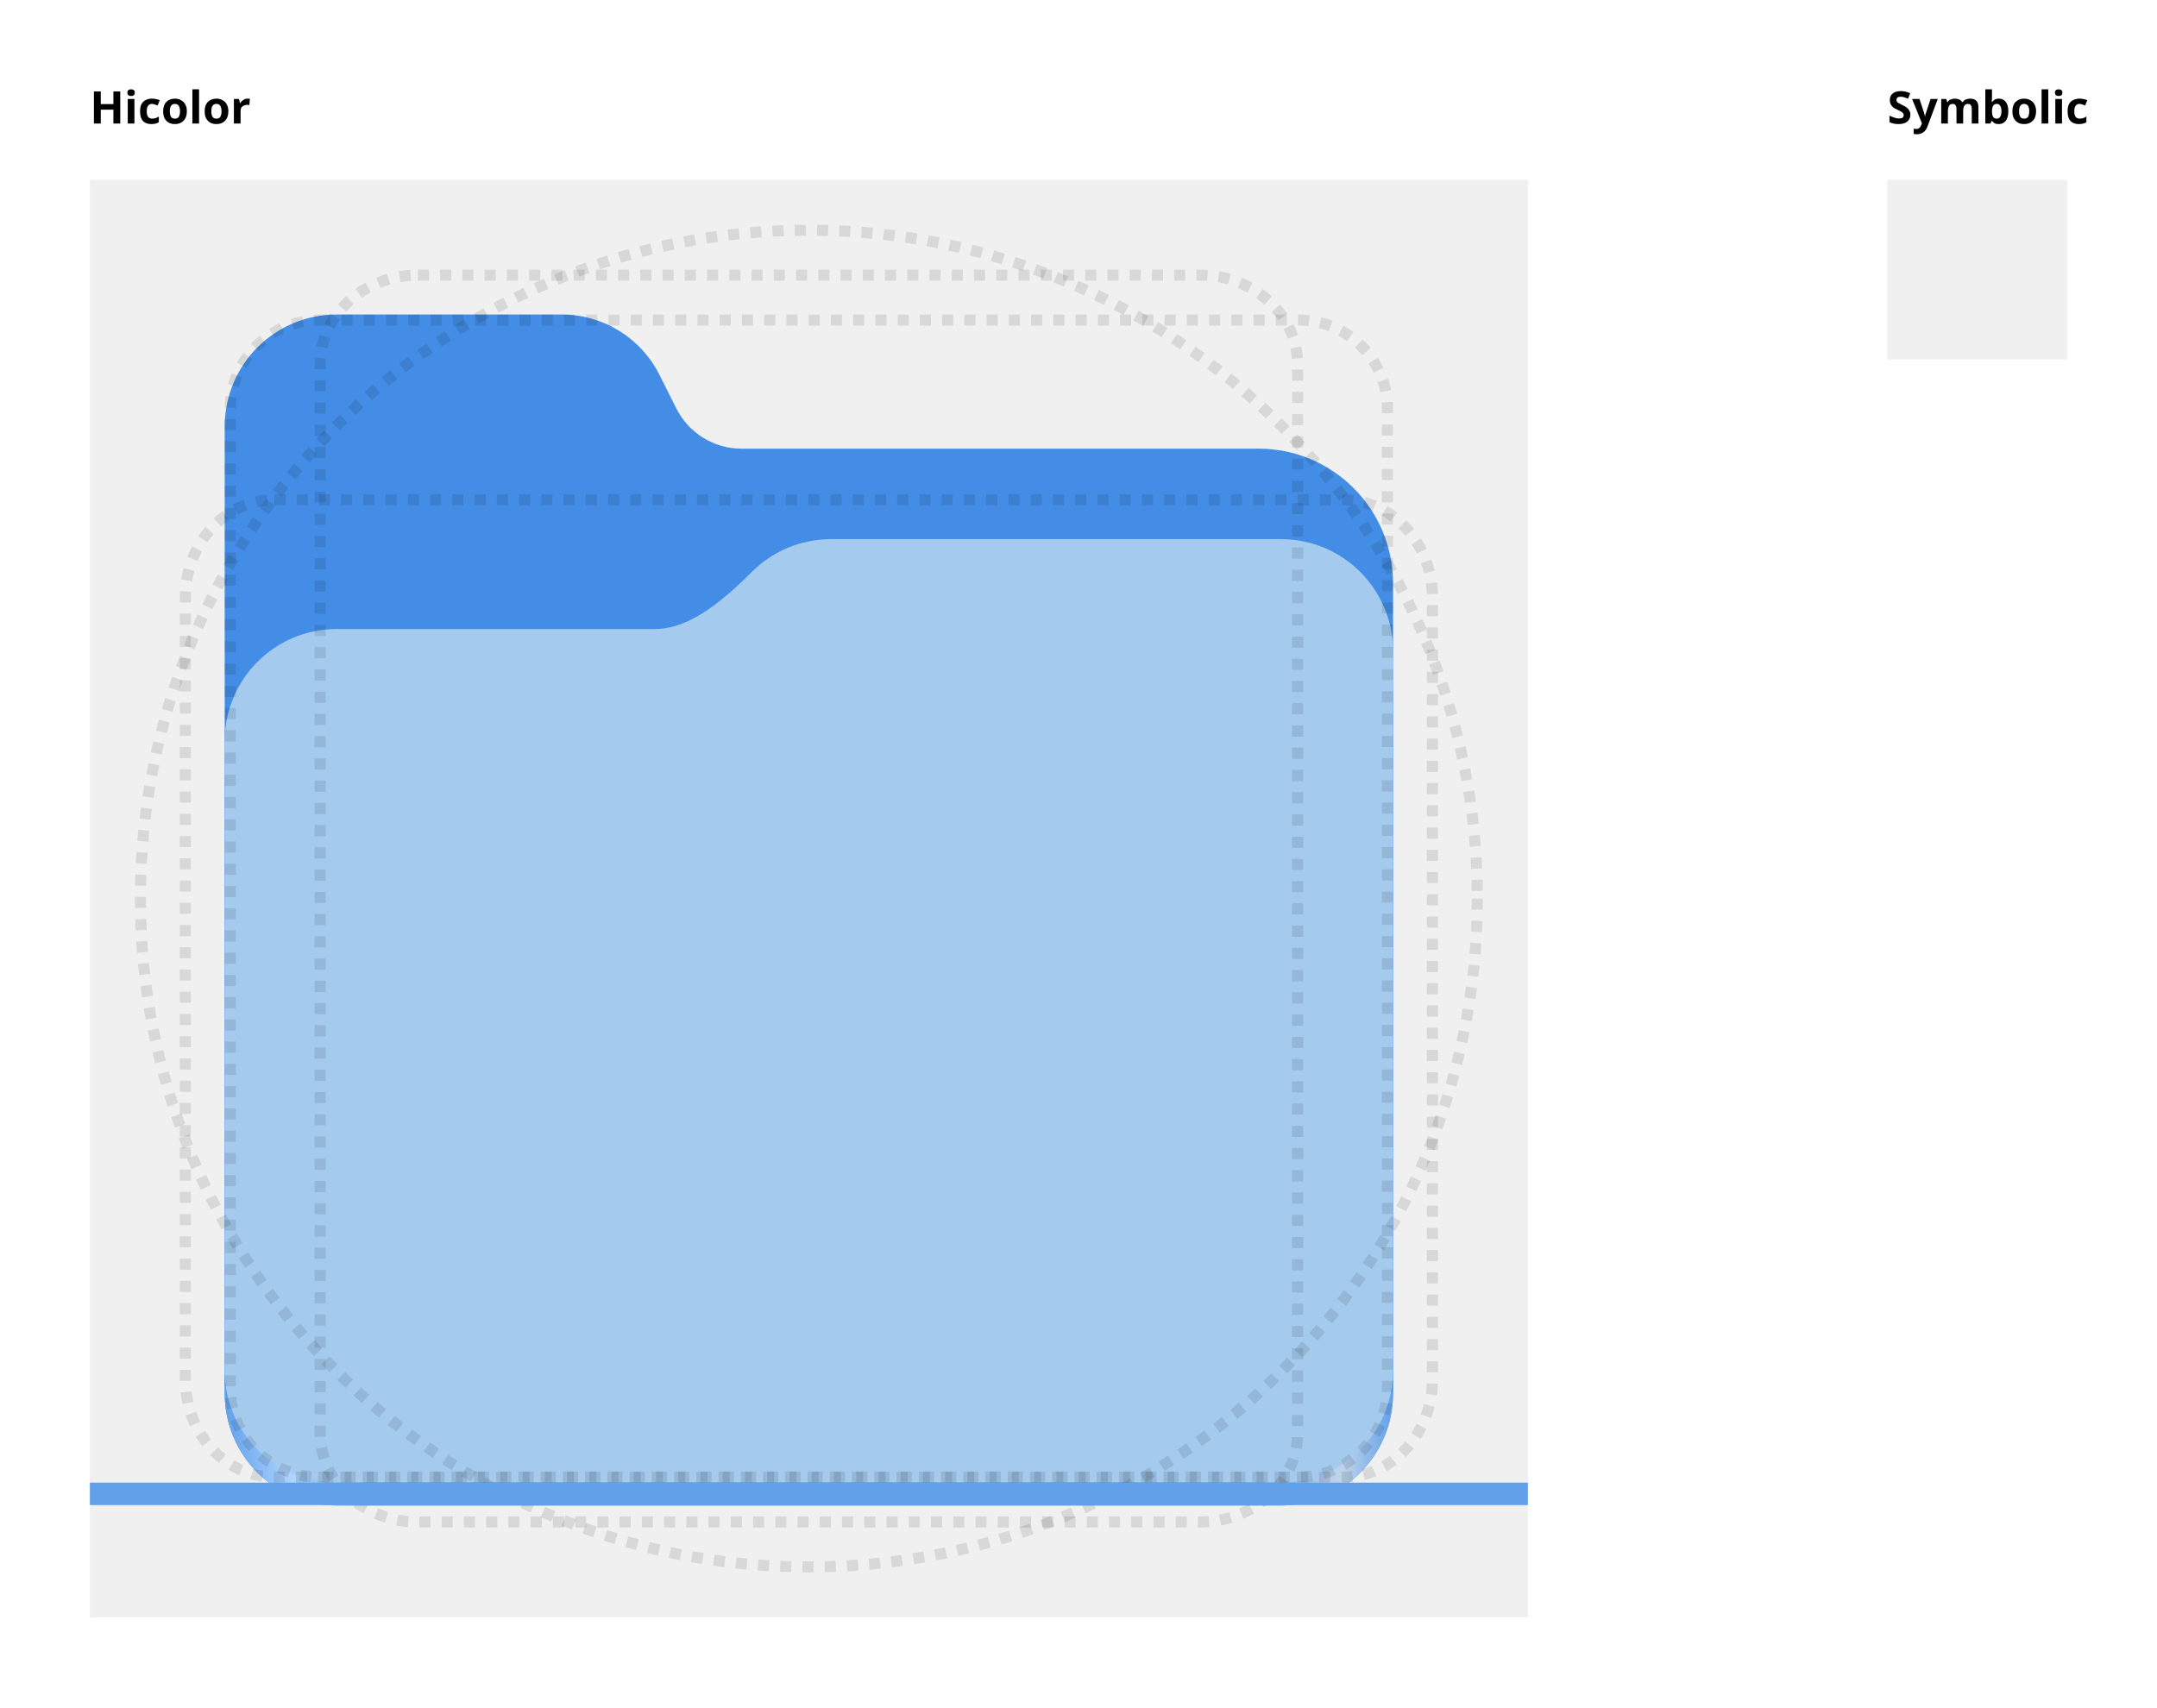
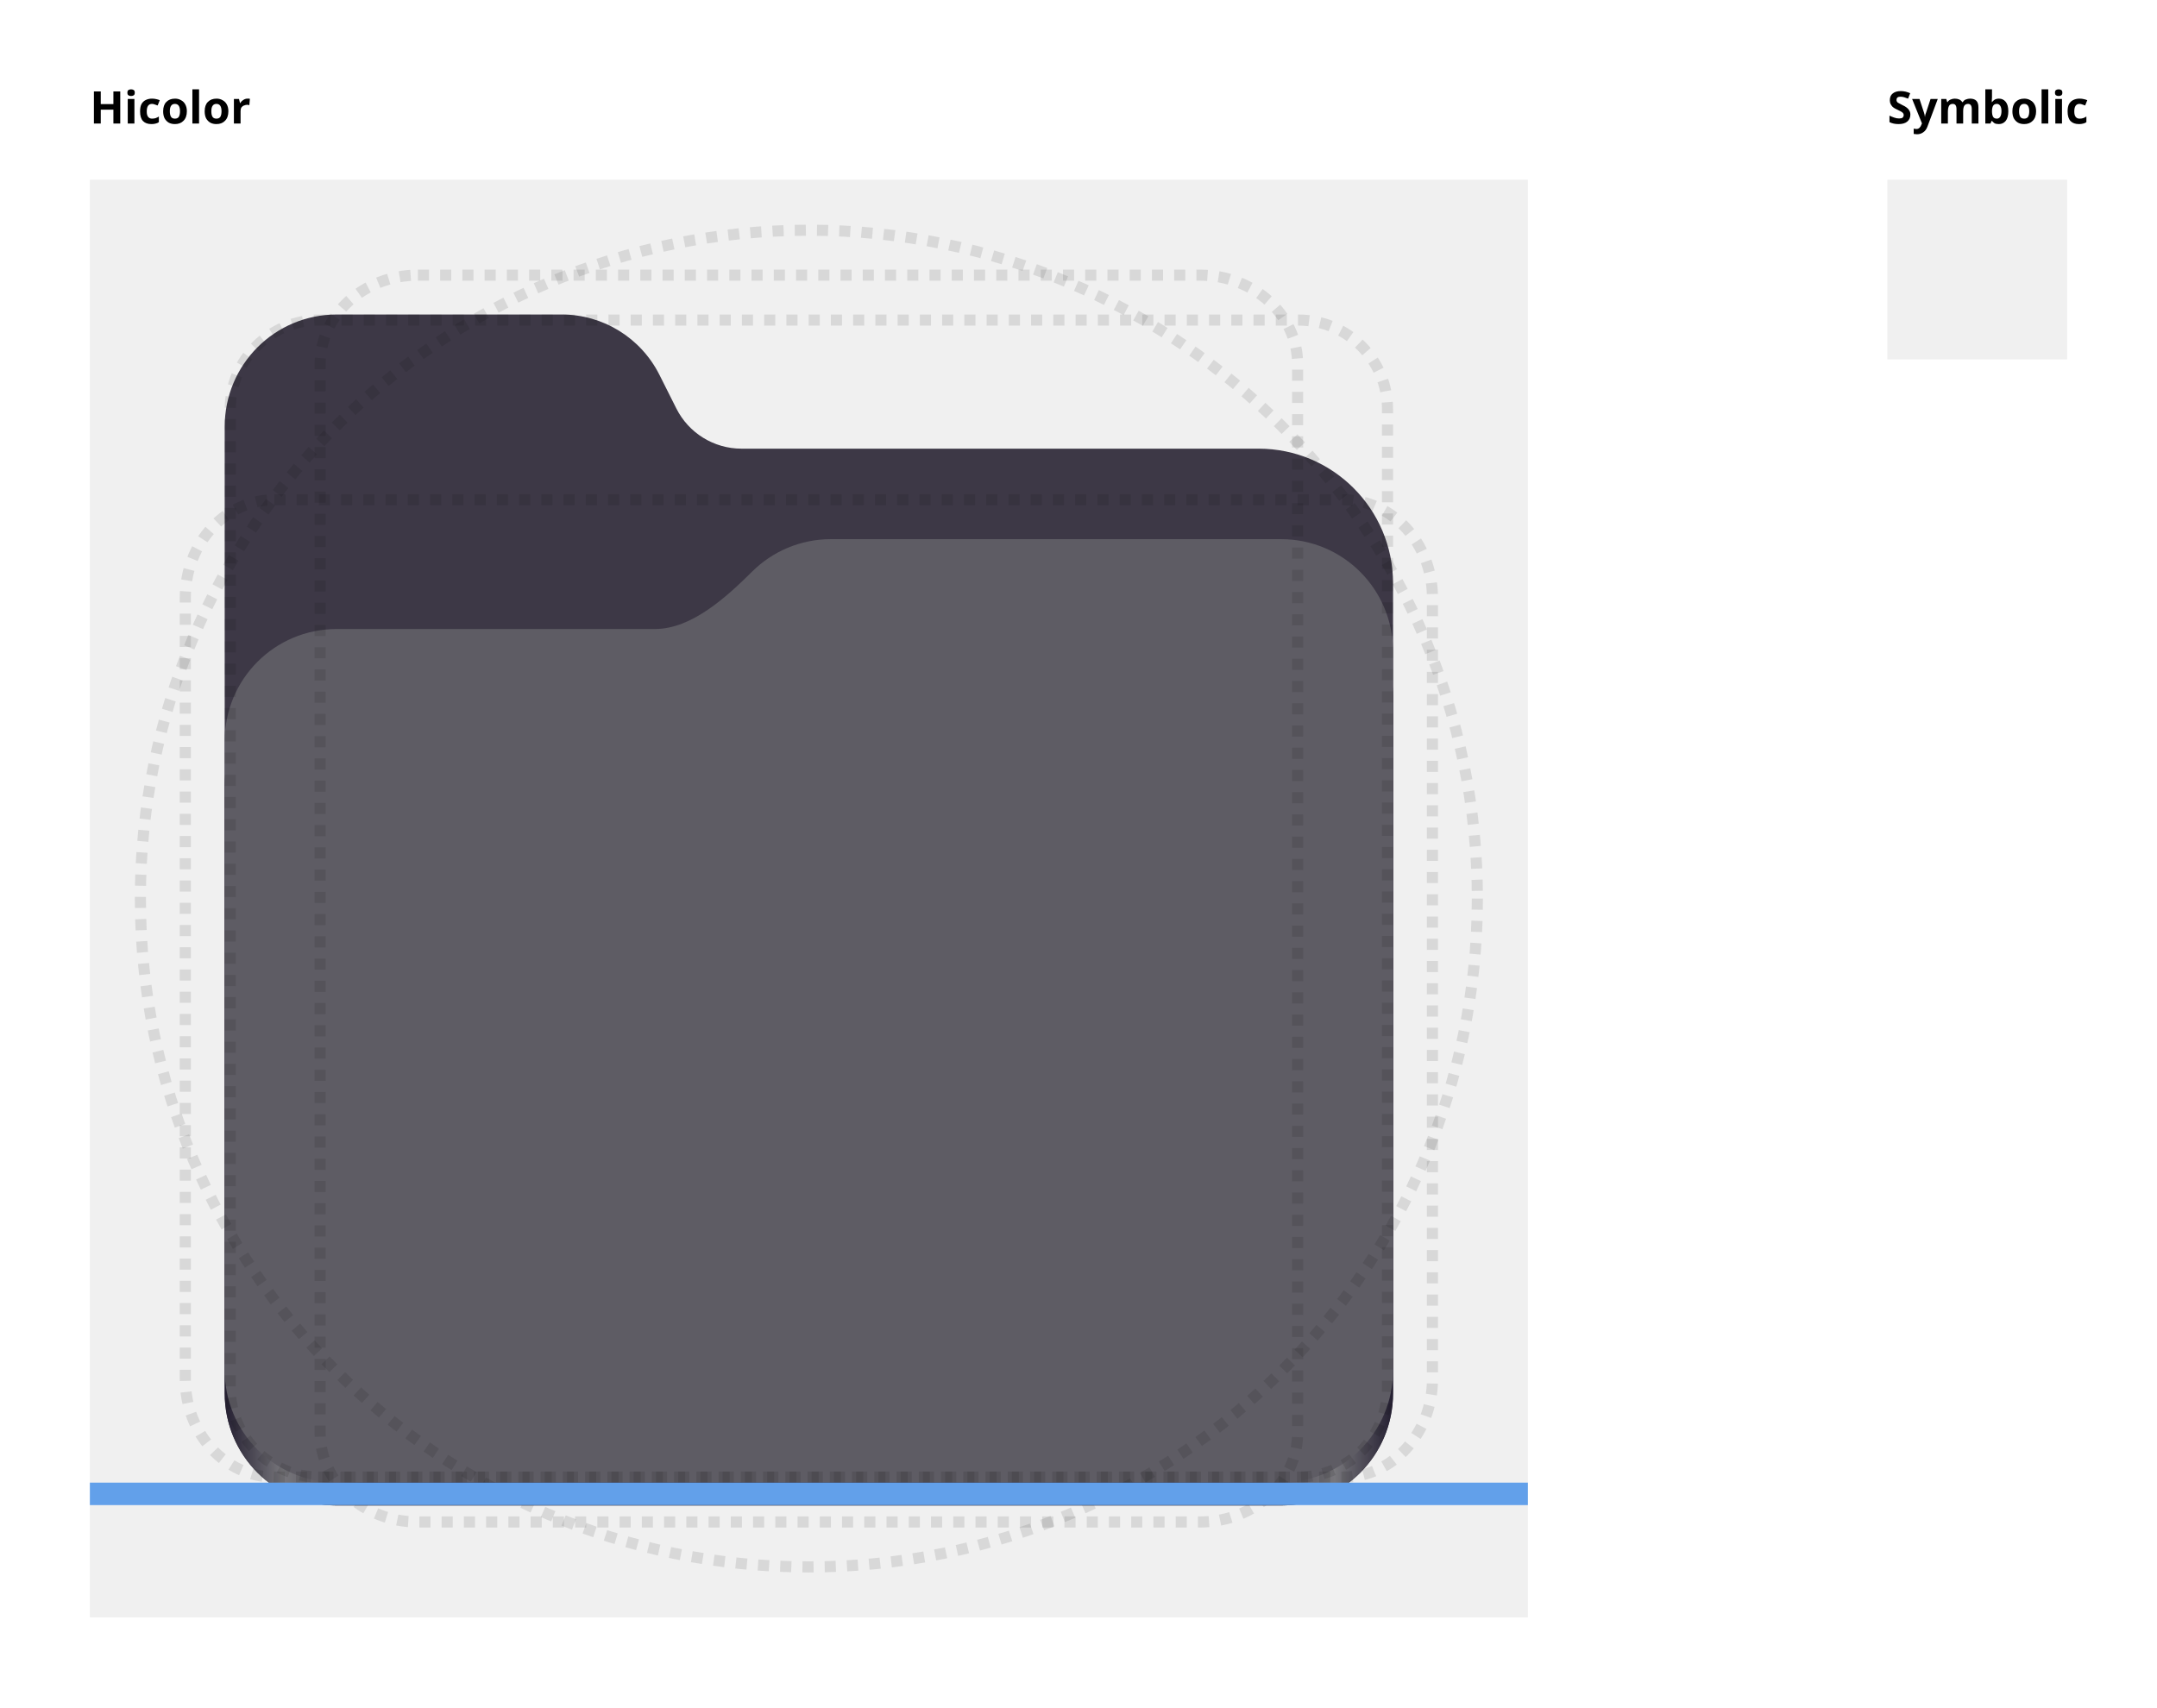
- <svg xmlns="http://www.w3.org/2000/svg" xmlns:xlink="http://www.w3.org/1999/xlink" width="192" height="152" id="svg11300" version="1.0" style="display:inline;enable-background:new" viewBox="0 0 192 152">
+ <svg xmlns="http://www.w3.org/2000/svg" xmlns:xlink="http://www.w3.org/1999/xlink" width="192" height="152" id="svg11300" version="1.0" style="display:inline;enable-background:new" viewBox="0 0 192 152" xml:space="preserve">
  <defs id="defs3">
-     <linearGradient id="linearGradient2023">
-       <stop style="stop-color:#62a0ea;stop-opacity:1;" offset="0" id="stop2019" />
-       <stop style="stop-color:#afd4ff;stop-opacity:1;" offset="0.058" id="stop2795" />
-       <stop style="stop-color:#62a0ea;stop-opacity:1;" offset="0.122" id="stop2797" />
-       <stop style="stop-color:#62a0ea;stop-opacity:1;" offset="0.873" id="stop2793" />
-       <stop style="stop-color:#c0d5ea;stop-opacity:1;" offset="0.956" id="stop2791" />
-       <stop style="stop-color:#62a0ea;stop-opacity:1;" offset="1" id="stop2021" />
-     </linearGradient>
    <linearGradient y2="236" x2="96" y1="236" x1="32" gradientTransform="translate(604.8168,170.5864)" gradientUnits="userSpaceOnUse" id="linearGradient1099" xlink:href="#linearGradient1036" />
    <linearGradient id="linearGradient1036">
      <stop id="stop1032" offset="0" style="stop-color:#d5d3cf;stop-opacity:1;" />
      <stop id="stop1034" offset="1" style="stop-color:#f6f5f4;stop-opacity:1" />
    </linearGradient>
    <radialGradient r="32" fy="-76" fx="-244" cy="-76" cx="-244" gradientTransform="matrix(0.8833333,0,0,0.8833333,-460.3502,463.1197)" gradientUnits="userSpaceOnUse" id="radialGradient1103" xlink:href="#linearGradient1069" />
    <linearGradient id="linearGradient1069">
      <stop id="stop1065" offset="0" style="stop-color:#d5d3cf;stop-opacity:1" />
      <stop id="stop1067-1" offset="1" style="stop-color:#949390;stop-opacity:1" />
    </linearGradient>
    <linearGradient gradientUnits="userSpaceOnUse" y2="232" x2="64" y1="262.5" x1="64" id="linearGradient1027" xlink:href="#linearGradient1025" gradientTransform="translate(-470.5864,432.8168)" />
    <linearGradient id="linearGradient1025">
      <stop id="stop1021" offset="0" style="stop-color:#9a9996;stop-opacity:1" />
      <stop id="stop1023" offset="1" style="stop-color:#77767b;stop-opacity:1" />
    </linearGradient>
    <clipPath clipPathUnits="userSpaceOnUse" id="clipPath1609-7">
      <path id="path1611-5" d="m 252,116 28,-28 v -8 h -36 v 36 z" style="fill:#e74747;stroke:none;stroke-width:0.25px;stroke-linecap:butt;stroke-linejoin:miter;stroke-opacity:1" />
    </clipPath>
    <linearGradient id="linearGradient1697">
      <stop id="stop1685" offset="0" style="stop-color:#deddda;stop-opacity:1" />
      <stop style="stop-color:#eeeeec;stop-opacity:1" offset="0.045" id="stop1687" />
      <stop id="stop1689" offset="0.091" style="stop-color:#deddda;stop-opacity:1" />
      <stop style="stop-color:#deddda;stop-opacity:1" offset="0.909" id="stop1691" />
      <stop id="stop1693" offset="0.955" style="stop-color:#eeeeec;stop-opacity:1" />
      <stop id="stop1695" offset="1" style="stop-color:#c0bfbc;stop-opacity:1" />
    </linearGradient>
    <clipPath clipPathUnits="userSpaceOnUse" id="clipPath1289">
      <path style="display:inline;opacity:1;vector-effect:none;fill:none;fill-opacity:1;stroke:#000000;stroke-width:4;stroke-linecap:round;stroke-linejoin:round;stroke-miterlimit:4;stroke-dasharray:none;stroke-dashoffset:0;stroke-opacity:1;marker:none;marker-start:none;marker-mid:none;marker-end:none;paint-order:normal;enable-background:new" d="m 64,-148 h 64 l 64,-64 64,64 h 192 c 17.728,0 32,14.272 32,32 v 288 c 0,17.728 -14.272,32 -32,32 H 256 l -64,-64 -64,64 H 64 C 46.272,204 32,189.728 32,172 v -288 c 0,-17.728 14.409,-34.199 32,-32 z" id="path1291" />
    </clipPath>
    <linearGradient id="paint3_linear-2-6-5" x2="1" gradientUnits="userSpaceOnUse" gradientTransform="matrix(0,6,-12,0,-64,209.9969)">
      <stop stop-color="#C01C27" id="stop91-0-7-4" />
      <stop offset="1" stop-color="#E01B24" id="stop93-2-5-7" />
    </linearGradient>
    <clipPath clipPathUnits="userSpaceOnUse" id="clipPath1609">
      <path id="path1611" d="m 252,116 28,-28 v -8 h -36 v 36 z" style="fill:#e74747;stroke:none;stroke-width:0.25px;stroke-linecap:butt;stroke-linejoin:miter;stroke-opacity:1" />
    </clipPath>
    <clipPath clipPathUnits="userSpaceOnUse" id="clipath_lpe_path-effect1303">
      <circle style="font-variation-settings:normal;display:block;opacity:1;vector-effect:none;fill:#77767b;fill-opacity:1;stroke:none;stroke-width:5.043;stroke-linecap:round;stroke-linejoin:miter;stroke-miterlimit:4;stroke-dasharray:none;stroke-dashoffset:0;stroke-opacity:1;marker:none;marker-start:none;marker-mid:none;marker-end:none;paint-order:normal;stop-color:#000000;stop-opacity:1" id="circle1305" cx="541.884" cy="647.726" r="73.976" />
    </clipPath>
    <linearGradient id="linearGradient1349">
      <stop style="stop-color:#9d9da1;stop-opacity:1" offset="0" id="stop1345" />
      <stop style="stop-color:#77767b;stop-opacity:0.95" offset="1" id="stop1347" />
    </linearGradient>
    <linearGradient id="linearGradient5980">
      <stop id="stop5978" offset="0" style="stop-color:#3d3846;stop-opacity:0;" />
      <stop id="stop5976" offset="1" style="stop-color:#3d3846;stop-opacity:0.252" />
    </linearGradient>
    <linearGradient id="linearGradient4117">
      <stop style="stop-color:#eae9e7;stop-opacity:1" offset="0" id="stop4111" />
      <stop id="stop4113" offset="0.649" style="stop-color:#b5b3ad;stop-opacity:1" />
      <stop style="stop-color:#fcfcfc;stop-opacity:1" offset="1" id="stop4115" />
    </linearGradient>
    <linearGradient id="linearGradient5477">
      <stop style="stop-color:#cacac9;stop-opacity:1" offset="0" id="stop5469" />
      <stop id="stop5471" offset="0.311" style="stop-color:#b0aeab;stop-opacity:0.941" />
      <stop style="stop-color:#6c6b66;stop-opacity:0.949" offset="0.688" id="stop5473" />
      <stop style="stop-color:#d6d6d4;stop-opacity:0.966" offset="1" id="stop5475" />
    </linearGradient>
    <linearGradient id="linearGradient6142">
      <stop style="stop-color:#ffffff;stop-opacity:1;" offset="0" id="stop6138" />
      <stop style="stop-color:#ffffff;stop-opacity:0;" offset="1" id="stop6140" />
    </linearGradient>
    <radialGradient xlink:href="#linearGradient1349" id="radialGradient783" gradientUnits="userSpaceOnUse" gradientTransform="matrix(0.9825404,0,0,0.9825404,-1.711874,16.29163)" cx="81.936" cy="33.185" fx="81.936" fy="33.185" r="57.276" />
    <radialGradient xlink:href="#linearGradient5980" id="radialGradient791" gradientUnits="userSpaceOnUse" gradientTransform="matrix(3.933225,-7.2858454e-7,6.4450347e-7,3.479318,-222.9252,-173.5546)" cx="76" cy="65.977" fx="76" fy="65.977" r="13.221" />
    <radialGradient xlink:href="#linearGradient4117" id="radialGradient799" gradientUnits="userSpaceOnUse" gradientTransform="matrix(2.815054,0.01105706,-0.01047197,2.666092,-242.36,-102.5032)" cx="134.309" cy="55.279" fx="134.309" fy="55.279" r="58.46" />
    <radialGradient xlink:href="#linearGradient5477" id="radialGradient809" gradientUnits="userSpaceOnUse" gradientTransform="matrix(4.900549,0.150428,-0.2360238,7.689032,-638.5353,-2206.847)" cx="183.525" cy="320.794" fx="183.525" fy="320.794" r="20.486" />
    <radialGradient xlink:href="#linearGradient6142" id="radialGradient821" gradientUnits="userSpaceOnUse" gradientTransform="matrix(37.75863,0,0,19.73921,-7268.898,-1304.003)" cx="197.719" cy="68.107" fx="197.719" fy="68.107" r="2.5" />
    <radialGradient xlink:href="#linearGradient6142" id="radialGradient833" gradientUnits="userSpaceOnUse" gradientTransform="matrix(37.75863,0,0,19.73921,-7375.666,-1304.003)" cx="197.747" cy="69.253" fx="197.747" fy="69.253" r="2.5" />
    <radialGradient xlink:href="#linearGradient1349" id="radialGradient841" gradientUnits="userSpaceOnUse" gradientTransform="matrix(0.9825404,0,0,0.9825404,-1.711874,16.29163)" cx="81.936" cy="33.185" fx="81.936" fy="33.185" r="57.276" />
    <radialGradient xlink:href="#linearGradient5980" id="radialGradient849" gradientUnits="userSpaceOnUse" gradientTransform="matrix(3.933225,-7.2858454e-7,6.4450347e-7,3.479318,-222.9252,-173.5546)" cx="76" cy="65.977" fx="76" fy="65.977" r="13.221" />
    <radialGradient xlink:href="#linearGradient4117" id="radialGradient857" gradientUnits="userSpaceOnUse" gradientTransform="matrix(2.815054,0.01105706,-0.01047197,2.666092,-242.36,-102.5032)" cx="134.309" cy="55.279" fx="134.309" fy="55.279" r="58.46" />
    <radialGradient xlink:href="#linearGradient5477" id="radialGradient867" gradientUnits="userSpaceOnUse" gradientTransform="matrix(4.900549,0.150428,-0.2360238,7.689032,-638.5353,-2206.847)" cx="183.525" cy="320.794" fx="183.525" fy="320.794" r="20.486" />
    <radialGradient xlink:href="#linearGradient6142" id="radialGradient879" gradientUnits="userSpaceOnUse" gradientTransform="matrix(37.75863,0,0,19.73921,-7268.898,-1304.003)" cx="197.719" cy="68.107" fx="197.719" fy="68.107" r="2.5" />
    <radialGradient xlink:href="#linearGradient6142" id="radialGradient891" gradientUnits="userSpaceOnUse" gradientTransform="matrix(37.75863,0,0,19.73921,-7375.666,-1304.003)" cx="197.747" cy="69.253" fx="197.747" fy="69.253" r="2.5" />
    <radialGradient xlink:href="#linearGradient1349" id="radialGradient3620" gradientUnits="userSpaceOnUse" gradientTransform="matrix(0.9825404,0,0,0.9825404,-1.711874,16.29163)" cx="81.936" cy="33.185" fx="81.936" fy="33.185" r="57.276" />
    <radialGradient xlink:href="#linearGradient5980" id="radialGradient3628" gradientUnits="userSpaceOnUse" gradientTransform="matrix(3.933225,-7.2858454e-7,6.4450347e-7,3.479318,-222.9252,-173.5546)" cx="76" cy="65.977" fx="76" fy="65.977" r="13.221" />
    <radialGradient xlink:href="#linearGradient4117" id="radialGradient3636" gradientUnits="userSpaceOnUse" gradientTransform="matrix(2.815054,0.01105706,-0.01047197,2.666092,-242.36,-102.5032)" cx="134.309" cy="55.279" fx="134.309" fy="55.279" r="58.46" />
    <radialGradient xlink:href="#linearGradient5477" id="radialGradient3646" gradientUnits="userSpaceOnUse" gradientTransform="matrix(4.900549,0.150428,-0.2360238,7.689032,-638.5353,-2206.847)" cx="183.525" cy="320.794" fx="183.525" fy="320.794" r="20.486" />
    <radialGradient xlink:href="#linearGradient6142" id="radialGradient3658" gradientUnits="userSpaceOnUse" gradientTransform="matrix(37.75863,0,0,19.73921,-7268.898,-1304.003)" cx="197.719" cy="68.107" fx="197.719" fy="68.107" r="2.5" />
    <radialGradient xlink:href="#linearGradient6142" id="radialGradient3670" gradientUnits="userSpaceOnUse" gradientTransform="matrix(37.75863,0,0,19.73921,-7375.666,-1304.003)" cx="197.747" cy="69.253" fx="197.747" fy="69.253" r="2.5" />
    <radialGradient xlink:href="#linearGradient1349" id="radialGradient3678" gradientUnits="userSpaceOnUse" gradientTransform="matrix(0.9825404,0,0,0.9825404,-1.711874,16.29163)" cx="81.936" cy="33.185" fx="81.936" fy="33.185" r="57.276" />
    <radialGradient xlink:href="#linearGradient5980" id="radialGradient3686" gradientUnits="userSpaceOnUse" gradientTransform="matrix(3.933225,-7.2858454e-7,6.4450347e-7,3.479318,-222.9252,-173.5546)" cx="76" cy="65.977" fx="76" fy="65.977" r="13.221" />
    <radialGradient xlink:href="#linearGradient4117" id="radialGradient3694" gradientUnits="userSpaceOnUse" gradientTransform="matrix(2.815054,0.01105706,-0.01047197,2.666092,-242.36,-102.5032)" cx="134.309" cy="55.279" fx="134.309" fy="55.279" r="58.46" />
    <radialGradient xlink:href="#linearGradient5477" id="radialGradient3704" gradientUnits="userSpaceOnUse" gradientTransform="matrix(4.900549,0.150428,-0.2360238,7.689032,-638.5353,-2206.847)" cx="183.525" cy="320.794" fx="183.525" fy="320.794" r="20.486" />
    <radialGradient xlink:href="#linearGradient6142" id="radialGradient3716" gradientUnits="userSpaceOnUse" gradientTransform="matrix(37.75863,0,0,19.73921,-7268.898,-1304.003)" cx="197.719" cy="68.107" fx="197.719" fy="68.107" r="2.5" />
    <radialGradient xlink:href="#linearGradient6142" id="radialGradient3728" gradientUnits="userSpaceOnUse" gradientTransform="matrix(37.75863,0,0,19.73921,-7375.666,-1304.003)" cx="197.747" cy="69.253" fx="197.747" fy="69.253" r="2.5" />
    <radialGradient xlink:href="#linearGradient1349" id="radialGradient8132" gradientUnits="userSpaceOnUse" gradientTransform="matrix(0.9825404,0,0,0.9825404,-1.711874,16.29163)" cx="81.936" cy="33.185" fx="81.936" fy="33.185" r="57.276" />
    <radialGradient xlink:href="#linearGradient5980" id="radialGradient8140" gradientUnits="userSpaceOnUse" gradientTransform="matrix(3.933225,-7.2858454e-7,6.4450347e-7,3.479318,-222.9252,-173.5546)" cx="76" cy="65.977" fx="76" fy="65.977" r="13.221" />
    <radialGradient xlink:href="#linearGradient4117" id="radialGradient8148" gradientUnits="userSpaceOnUse" gradientTransform="matrix(2.815054,0.01105706,-0.01047197,2.666092,-242.36,-102.5032)" cx="134.309" cy="55.279" fx="134.309" fy="55.279" r="58.46" />
    <radialGradient xlink:href="#linearGradient5477" id="radialGradient8158" gradientUnits="userSpaceOnUse" gradientTransform="matrix(4.900549,0.150428,-0.2360238,7.689032,-638.5353,-2206.847)" cx="183.525" cy="320.794" fx="183.525" fy="320.794" r="20.486" />
    <radialGradient xlink:href="#linearGradient6142" id="radialGradient8170" gradientUnits="userSpaceOnUse" gradientTransform="matrix(37.75863,0,0,19.73921,-7268.898,-1304.003)" cx="197.719" cy="68.107" fx="197.719" fy="68.107" r="2.5" />
    <radialGradient xlink:href="#linearGradient6142" id="radialGradient8182" gradientUnits="userSpaceOnUse" gradientTransform="matrix(37.75863,0,0,19.73921,-7375.666,-1304.003)" cx="197.747" cy="69.253" fx="197.747" fy="69.253" r="2.5" />
    <linearGradient xlink:href="#linearGradient6142" id="linearGradient8666" x1="1311.193" y1="-107.827" x2="1311.193" y2="-109.827" gradientUnits="userSpaceOnUse" gradientTransform="translate(0,4)" />
    <clipPath clipPathUnits="userSpaceOnUse" id="clipath_lpe_path-effect4888">
-       <circle style="font-variation-settings:normal;display:block;opacity:1;vector-effect:none;fill:#77767b;fill-opacity:1;stroke:none;stroke-width:5.043;stroke-linecap:round;stroke-linejoin:miter;stroke-miterlimit:4;stroke-dasharray:none;stroke-dashoffset:0;stroke-opacity:1;marker:none;marker-start:none;marker-mid:none;marker-end:none;paint-order:normal;stop-color:#000000;stop-opacity:1" id="circle4894" cx="541.884" cy="647.726" r="73.976" />
+       <circle style="font-variation-settings:normal;display:none;opacity:1;vector-effect:none;fill:#77767b;fill-opacity:1;stroke:none;stroke-width:5.043;stroke-linecap:round;stroke-linejoin:miter;stroke-miterlimit:4;stroke-dasharray:none;stroke-dashoffset:0;stroke-opacity:1;marker:none;marker-start:none;marker-mid:none;marker-end:none;paint-order:normal;stop-color:#000000;stop-opacity:1" id="circle4894" cx="541.884" cy="647.726" r="73.976" />
+       <path id="lpe_path-effect4888" style="font-variation-settings:normal;display:block;opacity:1;vector-effect:none;fill:#77767b;fill-opacity:1;stroke:none;stroke-width:5.043;stroke-linecap:round;stroke-linejoin:miter;stroke-miterlimit:4;stroke-dasharray:none;stroke-dashoffset:0;stroke-opacity:1;marker:none;marker-start:none;marker-mid:none;marker-end:none;paint-order:normal;stop-color:#000000;stop-opacity:1" class="powerclip" d="M 402.347,470.975 H 681.214 V 791.621 H 402.347 Z m 213.513,176.751 a 73.976,73.976 0 0 0 -73.976,-73.976 73.976,73.976 0 0 0 -73.976,73.976 73.976,73.976 0 0 0 73.976,73.976 73.976,73.976 0 0 0 73.976,-73.976 z" />
    </clipPath>
    <clipPath clipPathUnits="userSpaceOnUse" id="clipath_lpe_path-effect5163">
-       <circle style="font-variation-settings:normal;display:block;opacity:1;vector-effect:none;fill:#77767b;fill-opacity:1;stroke:none;stroke-width:5.043;stroke-linecap:round;stroke-linejoin:miter;stroke-miterlimit:4;stroke-dasharray:none;stroke-dashoffset:0;stroke-opacity:1;marker:none;marker-start:none;marker-mid:none;marker-end:none;paint-order:normal;stop-color:#000000;stop-opacity:1" id="circle5169" cx="541.884" cy="647.726" r="73.976" />
+       <circle style="font-variation-settings:normal;display:none;opacity:1;vector-effect:none;fill:#77767b;fill-opacity:1;stroke:none;stroke-width:5.043;stroke-linecap:round;stroke-linejoin:miter;stroke-miterlimit:4;stroke-dasharray:none;stroke-dashoffset:0;stroke-opacity:1;marker:none;marker-start:none;marker-mid:none;marker-end:none;paint-order:normal;stop-color:#000000;stop-opacity:1" id="circle5169" cx="541.884" cy="647.726" r="73.976" />
+       <path id="lpe_path-effect5163" style="font-variation-settings:normal;display:block;opacity:1;vector-effect:none;fill:#77767b;fill-opacity:1;stroke:none;stroke-width:5.043;stroke-linecap:round;stroke-linejoin:miter;stroke-miterlimit:4;stroke-dasharray:none;stroke-dashoffset:0;stroke-opacity:1;marker:none;marker-start:none;marker-mid:none;marker-end:none;paint-order:normal;stop-color:#000000;stop-opacity:1" class="powerclip" d="M 400.765,485.145 H 682.796 V 805.791 H 400.765 Z m 215.094,162.581 a 73.976,73.976 0 0 0 -73.976,-73.976 73.976,73.976 0 0 0 -73.976,73.976 73.976,73.976 0 0 0 73.976,73.976 73.976,73.976 0 0 0 73.976,-73.976 z" />
    </clipPath>
    <clipPath clipPathUnits="userSpaceOnUse" id="clipath_lpe_path-effect6171">
-       <circle style="font-variation-settings:normal;display:block;opacity:1;vector-effect:none;fill:#77767b;fill-opacity:1;stroke:none;stroke-width:5.043;stroke-linecap:round;stroke-linejoin:miter;stroke-miterlimit:4;stroke-dasharray:none;stroke-dashoffset:0;stroke-opacity:1;marker:none;marker-start:none;marker-mid:none;marker-end:none;paint-order:normal;stop-color:#000000;stop-opacity:1" id="circle6177" cx="541.884" cy="647.726" r="73.976" />
+       <circle style="font-variation-settings:normal;display:none;opacity:1;vector-effect:none;fill:#77767b;fill-opacity:1;stroke:none;stroke-width:5.043;stroke-linecap:round;stroke-linejoin:miter;stroke-miterlimit:4;stroke-dasharray:none;stroke-dashoffset:0;stroke-opacity:1;marker:none;marker-start:none;marker-mid:none;marker-end:none;paint-order:normal;stop-color:#000000;stop-opacity:1" id="circle6177" cx="541.884" cy="647.726" r="73.976" />
+       <path id="lpe_path-effect6171" style="font-variation-settings:normal;display:block;opacity:1;vector-effect:none;fill:#77767b;fill-opacity:1;stroke:none;stroke-width:5.043;stroke-linecap:round;stroke-linejoin:miter;stroke-miterlimit:4;stroke-dasharray:none;stroke-dashoffset:0;stroke-opacity:1;marker:none;marker-start:none;marker-mid:none;marker-end:none;paint-order:normal;stop-color:#000000;stop-opacity:1" class="powerclip" d="M 382.217,389.64 H 701.343 V 805.791 H 382.217 Z m 233.642,258.086 a 73.976,73.976 0 0 0 -73.976,-73.976 73.976,73.976 0 0 0 -73.976,73.976 73.976,73.976 0 0 0 73.976,73.976 73.976,73.976 0 0 0 73.976,-73.976 z" />
    </clipPath>
    <clipPath clipPathUnits="userSpaceOnUse" id="clipath_lpe_path-effect6198">
-       <circle style="font-variation-settings:normal;display:block;opacity:1;vector-effect:none;fill:#77767b;fill-opacity:1;stroke:none;stroke-width:5.043;stroke-linecap:round;stroke-linejoin:miter;stroke-miterlimit:4;stroke-dasharray:none;stroke-dashoffset:0;stroke-opacity:1;marker:none;marker-start:none;marker-mid:none;marker-end:none;paint-order:normal;stop-color:#000000;stop-opacity:1" id="circle6204" cx="541.884" cy="647.726" r="73.976" />
+       <circle style="font-variation-settings:normal;display:none;opacity:1;vector-effect:none;fill:#77767b;fill-opacity:1;stroke:none;stroke-width:5.043;stroke-linecap:round;stroke-linejoin:miter;stroke-miterlimit:4;stroke-dasharray:none;stroke-dashoffset:0;stroke-opacity:1;marker:none;marker-start:none;marker-mid:none;marker-end:none;paint-order:normal;stop-color:#000000;stop-opacity:1" id="circle6204" cx="541.884" cy="647.726" r="73.976" />
+       <path id="lpe_path-effect6198" style="font-variation-settings:normal;display:block;opacity:1;vector-effect:none;fill:#77767b;fill-opacity:1;stroke:none;stroke-width:5.043;stroke-linecap:round;stroke-linejoin:miter;stroke-miterlimit:4;stroke-dasharray:none;stroke-dashoffset:0;stroke-opacity:1;marker:none;marker-start:none;marker-mid:none;marker-end:none;paint-order:normal;stop-color:#000000;stop-opacity:1" class="powerclip" d="M 366.762,389.64 H 716.8 V 805.791 H 366.762 Z m 249.098,258.086 a 73.976,73.976 0 0 0 -73.976,-73.976 73.976,73.976 0 0 0 -73.976,73.976 73.976,73.976 0 0 0 73.976,73.976 73.976,73.976 0 0 0 73.976,-73.976 z" />
    </clipPath>
    <clipPath clipPathUnits="userSpaceOnUse" id="clipPath984">
      <circle style="font-variation-settings:normal;display:block;opacity:1;vector-effect:none;fill:#77767b;fill-opacity:1;stroke:none;stroke-width:5.043;stroke-linecap:round;stroke-linejoin:miter;stroke-miterlimit:4;stroke-dasharray:none;stroke-dashoffset:0;stroke-opacity:1;marker:none;marker-start:none;marker-mid:none;marker-end:none;paint-order:normal;stop-color:#000000;stop-opacity:1" id="circle986" cx="541.884" cy="647.726" r="73.976" />
    </clipPath>
    <linearGradient id="bg-gradient-2">
      <stop style="stop-color:#3584e4;stop-opacity:1" offset="0" id="stop13402" />
      <stop style="stop-color:#62a0ea;stop-opacity:1" offset="1" id="stop13404" />
    </linearGradient>
-     <linearGradient xlink:href="#linearGradient2023" id="linearGradient2025" x1="2689.252" y1="-1106.803" x2="2918.07" y2="-1106.803" gradientUnits="userSpaceOnUse" />
+     <linearGradient xlink:href="#linearGradient2023-5" id="linearGradient2025-7" x1="2689.252" y1="-1106.803" x2="2918.07" y2="-1106.803" gradientUnits="userSpaceOnUse" />
+     <linearGradient id="linearGradient2023-5">
+       <stop style="stop-color:#241f31;stop-opacity:1;" offset="0" id="stop2019-3" />
+       <stop style="stop-color:#77767b;stop-opacity:1;" offset="0.05" id="stop2795-5" />
+       <stop style="stop-color:#3d3846;stop-opacity:1;" offset="0.12" id="stop2797-6" />
+       <stop style="stop-color:#3d3846;stop-opacity:1;" offset="0.88" id="stop2793-2" />
+       <stop style="stop-color:#77767b;stop-opacity:1;" offset="0.95" id="stop2791-9" />
+       <stop style="stop-color:#241f31;stop-opacity:1;" offset="1" id="stop2021-1" />
+     </linearGradient>
  </defs>
  <g id="layer1" style="display:inline" transform="translate(8,-156)">
    <g id="layer4" style="display:inline">
      <rect y="172" x="9.2651362e-08" height="128" width="128" id="hicolor" style="display:inline;overflow:visible;visibility:visible;fill:#f0f0f0;fill-opacity:0;fill-rule:nonzero;stroke:none;stroke-width:0.5;marker:none;enable-background:accumulate" />
      <rect style="display:inline;overflow:visible;visibility:visible;fill:#f0f0f0;fill-opacity:0;fill-rule:nonzero;stroke:none;stroke-width:0.5;marker:none;enable-background:accumulate" id="symbolic" width="16" height="16" x="160" y="172" />
    </g>
    <g id="layer2" style="display:inline">
      <g style="display:inline;fill:#000000;enable-background:new" transform="matrix(7.991171,0,0,8.003641,-167.7909,-4846.078)" id="g12027" />
      <rect style="display:inline;overflow:visible;visibility:visible;fill:#f0f0f0;fill-opacity:1;fill-rule:nonzero;stroke:none;stroke-width:0.5;marker:none;enable-background:accumulate" id="128" width="128" height="128" x="9.2651362e-08" y="172" />
      <g id="g883" style="fill:none;fill-opacity:0.251;stroke:#a579b3;stroke-opacity:1" transform="translate(-24,24)" />
      <g id="g900" style="fill:none;fill-opacity:0.251;stroke:#a579b3;stroke-opacity:1" transform="translate(-24,24)" />
      <rect y="172" x="160" height="16" width="16" id="16" style="display:inline;overflow:visible;visibility:visible;fill:#f0f0f0;fill-opacity:1;fill-rule:nonzero;stroke:none;stroke-width:0.5;marker:none;enable-background:accumulate" />
      <text xml:space="preserve" style="font-style:normal;font-variant:normal;font-weight:bold;font-stretch:normal;font-size:4px;line-height:125%;font-family:Cantarell;-inkscape-font-specification:'Cantarell, Bold';text-align:start;writing-mode:lr-tb;text-anchor:start;display:inline;fill:#000000;fill-opacity:1;stroke:none;stroke-width:0.333;enable-background:new" x="0" y="167" id="text863">
        <tspan style="font-size:4px;stroke-width:0.333" id="tspan861" x="0" y="167">Hicolor</tspan>
      </text>
      <text id="text867" y="167" x="160" style="font-style:normal;font-variant:normal;font-weight:bold;font-stretch:normal;font-size:4px;line-height:125%;font-family:Cantarell;-inkscape-font-specification:'Cantarell, Bold';text-align:start;writing-mode:lr-tb;text-anchor:start;display:inline;fill:#000000;fill-opacity:1;stroke:none;stroke-width:0.333;enable-background:new" xml:space="preserve">
        <tspan y="167" x="160" id="tspan865" style="font-size:4px;stroke-width:0.333">Symbolic</tspan>
      </text>
    </g>
    <g id="layer9" style="display:inline" />
+     <g id="g824-6" transform="matrix(0.1744994,0,0,0.1744994,82.26277,442.1759)" style="display:inline;stroke-width:1.264;enable-background:new">
+       <g id="g973-1" clip-path="url(#clipath_lpe_path-effect4888)" transform="matrix(0.3623406,0,0,0.3623406,2607.352,-1374.265)" style="stroke-width:0.986">
+         <path style="font-variation-settings:normal;opacity:1;vector-effect:none;fill:#5e5c64;fill-opacity:1;stroke:none;stroke-width:4.974;stroke-linecap:round;stroke-linejoin:miter;stroke-miterlimit:4;stroke-dasharray:none;stroke-dashoffset:0;stroke-opacity:1;marker:none;marker-start:none;marker-mid:none;marker-end:none;paint-order:normal;stop-color:#000000;stop-opacity:1" id="rect257-7" width="268.867" height="310.646" x="407.347" y="475.975" rx="20.201" ry="20.673" d="m 427.547,475.975 h 228.466 c 11.191,0 20.201,9.22 20.201,20.673 v 269.299 c 0,11.453 -9.01,20.673 -20.201,20.673 H 427.547 c -11.191,0 -20.201,-9.22 -20.201,-20.673 V 496.649 c 0,-11.453 9.01,-20.673 20.201,-20.673 z" />
+         <path style="font-variation-settings:normal;display:inline;vector-effect:none;fill:#434348;fill-opacity:1;stroke:none;stroke-width:0.249;stroke-linecap:round;stroke-linejoin:miter;stroke-miterlimit:4;stroke-dasharray:none;stroke-dashoffset:0;stroke-opacity:1;-inkscape-stroke:none;marker:none;marker-start:none;marker-mid:none;marker-end:none;paint-order:normal;enable-background:new;stop-color:#000000" id="rect9829" width="268.867" height="74.188" x="407.347" y="647.524" d="M 407.347,647.524 H 676.214 v 74.188 H 407.347 Z" />
+       </g>
+       <g transform="matrix(0.6596291,0,0,0.6596291,2067.515,-1275.499)" style="display:inline;stroke-width:0.959;enable-background:new" id="g65-2">
+         <path style="display:inline;opacity:1;vector-effect:none;fill:#3d3846;fill-opacity:1;stroke:none;stroke-width:0.048px;stroke-linecap:butt;stroke-linejoin:miter;stroke-miterlimit:4;stroke-dasharray:none;stroke-dashoffset:0;stroke-opacity:1;marker:none;marker-start:none;marker-mid:none;marker-end:none;paint-order:normal;enable-background:new" d="M 1302.786,-65.491 V 211.824 a 17.929,17.929 135 0 1 -17.929,17.929 l -337.715,0 A 17.929,17.929 45 0 1 929.214,211.824 V -65.491 a 17.929,17.929 135 0 1 17.929,-17.929 h 337.715 a 17.929,17.929 45 0 1 17.929,17.929 z" id="path63-0" />
+       </g>
+       <rect style="fill:#1c71d8;fill-opacity:1;stroke:none;stroke-width:0.573;stroke-linecap:round;stop-color:#000000" id="rect1457-2" width="234.958" height="194.843" x="2686.182" y="-1324.795" rx="5.801" ry="5.801" />
+     </g>
+     <g id="g5159" transform="matrix(0.1217438,0,0,0.1217438,229.6717,444.9832)" style="display:inline;stroke-width:1.264;enable-background:new">
+       <g id="g5151" clip-path="url(#clipath_lpe_path-effect5163)" transform="matrix(0.3623406,0,0,0.3623406,2607.352,-1374.265)" style="stroke-width:0.986">
+         <path style="font-variation-settings:normal;opacity:1;vector-effect:none;fill:#5e5c64;fill-opacity:1;stroke:none;stroke-width:4.974;stroke-linecap:round;stroke-linejoin:miter;stroke-miterlimit:4;stroke-dasharray:none;stroke-dashoffset:0;stroke-opacity:1;marker:none;marker-start:none;marker-mid:none;marker-end:none;paint-order:normal;stop-color:#000000;stop-opacity:1" id="path5147" width="272.03" height="310.646" x="405.765" y="490.145" rx="20.438" ry="20.673" d="m 426.204,490.145 h 231.153 c 11.323,0 20.438,9.22 20.438,20.673 v 269.299 c 0,11.453 -9.116,20.673 -20.438,20.673 H 426.204 c -11.323,0 -20.438,-9.22 -20.438,-20.673 V 510.818 c 0,-11.453 9.116,-20.673 20.438,-20.673 z" />
+         <path style="font-variation-settings:normal;opacity:1;vector-effect:none;fill:#434348;fill-opacity:1;stroke:none;stroke-width:0.044;stroke-linecap:round;stroke-linejoin:miter;stroke-miterlimit:4;stroke-dasharray:none;stroke-dashoffset:0;stroke-opacity:1;-inkscape-stroke:none;marker:none;marker-start:none;marker-mid:none;marker-end:none;paint-order:normal;stop-color:#000000;stop-opacity:1" id="rect9154" width="271.478" height="58.952" x="405.87" y="650.822" d="m 405.87,650.822 h 271.478 v 58.952 H 405.87 Z" />
+       </g>
+       <g transform="matrix(0.6596291,0,0,0.6596291,2067.515,-1275.499)" style="display:inline;stroke-width:0.959;enable-background:new" id="g5155">
+         <path style="display:inline;opacity:1;vector-effect:none;fill:#3d3846;fill-opacity:1;stroke:none;stroke-width:0.048px;stroke-linecap:butt;stroke-linejoin:miter;stroke-miterlimit:4;stroke-dasharray:none;stroke-dashoffset:0;stroke-opacity:1;marker:none;marker-start:none;marker-mid:none;marker-end:none;paint-order:normal;enable-background:new" d="M 1302.786,-58.985 V 203.456 a 24.434,24.434 135 0 1 -24.434,24.434 l -324.703,0 A 24.434,24.434 45 0 1 929.214,203.456 V -58.985 a 24.434,24.434 135 0 1 24.434,-24.434 h 324.703 a 24.434,24.434 45 0 1 24.434,24.434 z" id="path5153" />
+       </g>
+       <rect style="fill:#1c71d8;fill-opacity:1;stroke:none;stroke-width:0.559;stroke-linecap:round;stop-color:#000000" id="rect5157" width="229.991" height="188.921" x="2688.666" y="-1322.312" rx="7.298" ry="7.298" />
+     </g>
+     <g id="g6167" transform="matrix(0.08927877,0,0,0.08927877,315.6926,450.7877)" style="display:inline;stroke-width:1.264;enable-background:new">
+       <g id="g6159" clip-path="url(#clipath_lpe_path-effect6171)" transform="matrix(0.3623406,0,0,0.3623406,2607.352,-1374.265)" style="stroke-width:0.986">
+         <path style="font-variation-settings:normal;opacity:1;vector-effect:none;fill:#5e5c64;fill-opacity:1;stroke:none;stroke-width:4.974;stroke-linecap:round;stroke-linejoin:miter;stroke-miterlimit:4;stroke-dasharray:none;stroke-dashoffset:0;stroke-opacity:1;marker:none;marker-start:none;marker-mid:none;marker-end:none;paint-order:normal;stop-color:#000000;stop-opacity:1" id="path6155" width="309.125" height="310.646" x="387.217" y="490.145" rx="23.226" ry="20.673" d="m 410.443,490.145 h 262.674 c 12.867,0 23.226,9.22 23.226,20.673 v 269.299 c 0,11.453 -10.359,20.673 -23.226,20.673 h -262.674 c -12.867,0 -23.226,-9.22 -23.226,-20.673 V 510.818 c 0,-11.453 10.359,-20.673 23.226,-20.673 z" />
+         <path style="fill:#434348;fill-opacity:1;stroke-width:0.986;stroke-linecap:round;stop-color:#000000" id="path6157" width="309.125" height="310.646" x="387.217" y="394.64" rx="0" ry="0" d="M 387.217,394.64 H 696.343 V 705.286 H 387.217 Z" />
+       </g>
+       <g transform="matrix(0.6596291,0,0,0.6596291,2067.515,-1275.499)" style="display:inline;stroke-width:0.959;enable-background:new" id="g6163">
+         <path style="display:inline;opacity:1;vector-effect:none;fill:#3d3846;fill-opacity:1;stroke:none;stroke-width:0.047px;stroke-linecap:butt;stroke-linejoin:miter;stroke-miterlimit:4;stroke-dasharray:none;stroke-dashoffset:0;stroke-opacity:1;marker:none;marker-start:none;marker-mid:none;marker-end:none;paint-order:normal;enable-background:new" d="M 1302.786,-50.065 V 188.876 a 33.355,33.355 135 0 1 -33.355,33.355 H 962.569 A 33.355,33.355 45 0 1 929.214,188.876 V -50.065 a 33.355,33.355 135 0 1 33.355,-33.355 l 306.863,0 a 33.355,33.355 45 0 1 33.355,33.355 z" id="path6161" />
+       </g>
+       <rect style="fill:#1c71d8;fill-opacity:1;stroke:none;stroke-width:0.537;stroke-linecap:round;stop-color:#000000" id="rect6165" width="224.017" height="179.214" x="2691.652" y="-1319.325" rx="9.913" ry="9.913" />
+     </g>
+     <g id="g6194" transform="matrix(0.06493001,0,0,0.06493001,380.9583,461.3911)" style="display:inline;stroke-width:1.264;enable-background:new">
+       <g id="g6186" clip-path="url(#clipath_lpe_path-effect6198)" transform="matrix(0.3623406,0,0,0.3623406,2607.352,-1374.265)" style="stroke-width:0.986">
+         <path style="font-variation-settings:normal;opacity:1;vector-effect:none;fill:#5e5c64;fill-opacity:1;stroke:none;stroke-width:4.974;stroke-linecap:round;stroke-linejoin:miter;stroke-miterlimit:4;stroke-dasharray:none;stroke-dashoffset:0;stroke-opacity:1;marker:none;marker-start:none;marker-mid:none;marker-end:none;paint-order:normal;stop-color:#000000;stop-opacity:1" id="path6182" width="340.038" height="310.646" x="371.762" y="490.145" rx="25.548" ry="20.673" d="m 397.31,490.145 h 288.942 c 14.154,0 25.548,9.22 25.548,20.673 v 269.299 c 0,11.453 -11.394,20.673 -25.548,20.673 H 397.31 c -14.154,0 -25.548,-9.22 -25.548,-20.673 V 510.818 c 0,-11.453 11.394,-20.673 25.548,-20.673 z" />
+         <path style="fill:#434348;fill-opacity:1;stroke-width:0.986;stroke-linecap:round;stop-color:#000000" id="path6184" width="340.038" height="310.646" x="371.762" y="394.64" rx="0" ry="0" d="M 371.762,394.64 H 711.8 V 705.286 H 371.762 Z" />
+       </g>
+       <g transform="matrix(0.6596291,0,0,0.6596291,2067.515,-1275.499)" style="display:inline;stroke-width:0.959;enable-background:new" id="g6190">
+         <path style="display:inline;opacity:1;vector-effect:none;fill:#3d3846;fill-opacity:1;stroke:none;stroke-width:0.047px;stroke-linecap:butt;stroke-linejoin:miter;stroke-miterlimit:4;stroke-dasharray:none;stroke-dashoffset:0;stroke-opacity:1;marker:none;marker-start:none;marker-mid:none;marker-end:none;paint-order:normal;enable-background:new" d="M 1302.786,-38.186 V 174.873 a 45.234,45.234 135 0 1 -45.234,45.234 H 974.448 a 45.234,45.234 45 0 1 -45.234,-45.234 l 0,-213.059 A 45.234,45.234 135 0 1 974.448,-83.42 H 1257.552 a 45.234,45.234 45 0 1 45.234,45.234 z" id="path6188" />
+       </g>
+       <rect style="fill:#1c71d8;fill-opacity:1;stroke:none;stroke-width:0.512;stroke-linecap:round;stop-color:#000000" id="rect6192" width="215.617" height="169.413" x="2695.853" y="-1315.124" rx="14.66" ry="14.66" />
+     </g>
    <g id="g824" transform="matrix(0.4545101,0,0,0.4555215,-1210.292,788.1726)" style="display:inline;stroke-width:1.264;enable-background:new">
-       <g id="g760">
-         <path id="rect1135" style="fill:#438de6;fill-opacity:1;stroke-width:8.791;stroke-linecap:round;stop-color:#000000" d="m 2711.206,-1326.332 c -12.162,0 -21.954,9.791 -21.954,21.953 v 188.867 c 0,12.162 9.793,21.953 21.954,21.953 h 184.909 c 12.162,0 21.954,-9.791 21.954,-21.953 v -158.255 a 26.343,26.343 45 0 0 -26.343,-26.343 l -101.266,0 a 14.284,14.284 31.639 0 1 -12.758,-7.861 l -3.308,-6.57 a 21.426,21.426 31.639 0 0 -19.137,-11.791 z" />
-         <path id="path1953" style="fill:url(#linearGradient2025);fill-opacity:1;stroke-width:8.791;stroke-linecap:round;stop-color:#000000" d="m 2808.014,-1273.645 c -6.043,0 -11.502,2.418 -15.465,6.343 -5.003,4.955 -11.848,11.22 -18.994,11.22 h -62.349 c -12.162,0 -21.954,9.791 -21.954,21.953 v 118.618 c 0,12.162 9.793,21.953 21.954,21.953 h 184.909 c 12.162,0 21.954,-9.791 21.954,-21.953 v -105.446 -13.172 -17.562 c 0,-12.162 -9.793,-21.953 -21.954,-21.953 z" />
-         <path id="rect1586" style="fill:#a4caee;fill-opacity:1;stroke-width:8.791;stroke-linecap:round;stop-color:#000000" d="m 2808.014,-1282.426 c -6.043,0 -11.502,2.418 -15.465,6.343 -5.003,4.955 -11.848,11.22 -18.994,11.22 h -62.349 c -12.162,0 -21.954,9.791 -21.954,21.953 v 122.887 c 0,12.162 9.793,21.953 21.954,21.953 h 184.909 c 12.162,0 21.954,-9.791 21.954,-21.953 v -109.715 -13.172 -17.562 c 0,-12.162 -9.793,-21.953 -21.954,-21.953 z" />
+       <g id="g760-9" style="display:inline;stroke-width:1.264;enable-background:new">
+         <path id="rect1135-3" style="fill:#3d3846;fill-opacity:1;stroke-width:8.791;stroke-linecap:round;stop-color:#000000" d="m 2711.206,-1326.332 c -12.162,0 -21.954,9.791 -21.954,21.953 v 188.867 c 0,12.162 9.793,21.953 21.954,21.953 h 184.909 c 12.162,0 21.954,-9.791 21.954,-21.953 v -158.255 a 26.343,26.343 45 0 0 -26.343,-26.343 h -101.266 a 14.284,14.284 31.639 0 1 -12.758,-7.861 l -3.308,-6.57 a 21.426,21.426 31.639 0 0 -19.137,-11.791 z" />
+         <path id="path1953-6" style="fill:url(#linearGradient2025-7);fill-opacity:1;stroke-width:8.791;stroke-linecap:round;stop-color:#000000" d="m 2808.014,-1273.645 c -6.043,0 -11.502,2.418 -15.465,6.343 -5.003,4.955 -11.848,11.22 -18.994,11.22 h -62.349 c -12.162,0 -21.954,9.791 -21.954,21.953 v 118.618 c 0,12.162 9.793,21.953 21.954,21.953 h 184.909 c 12.162,0 21.954,-9.791 21.954,-21.953 v -105.446 -13.172 -17.562 c 0,-12.162 -9.793,-21.953 -21.954,-21.953 z" />
+         <path id="rect1586-0" style="fill:#5e5c64;fill-opacity:1;stroke-width:8.791;stroke-linecap:round;stop-color:#000000" d="m 2808.014,-1282.426 c -6.043,0 -11.502,2.418 -15.465,6.343 -5.003,4.955 -11.848,11.22 -18.994,11.22 h -62.349 c -12.162,0 -21.954,9.791 -21.954,21.953 v 122.887 c 0,12.162 9.793,21.953 21.954,21.953 h 184.909 c 12.162,0 21.954,-9.791 21.954,-21.953 v -109.715 -13.172 -17.562 c 0,-12.162 -9.793,-21.953 -21.954,-21.953 z" />
      </g>
    </g>
    <g id="layer3" style="display:inline">
      <circle cx="64" cy="236" r="59.504" id="circle2892" style="display:inline;opacity:0.1;vector-effect:none;fill:none;fill-opacity:1;stroke:#000000;stroke-width:0.99;stroke-linecap:butt;stroke-linejoin:miter;stroke-miterlimit:4;stroke-dasharray:0.99, 0.99;stroke-dashoffset:0;stroke-opacity:1;marker:none;marker-start:none;marker-mid:none;marker-end:none;paint-order:normal;enable-background:new" />
      <rect ry="7.929" rx="8.701" y="180.495" x="20.495" height="111.01" width="87.01" id="rect2894" style="display:inline;opacity:0.1;vector-effect:none;fill:none;fill-opacity:1;stroke:#000000;stroke-width:0.99;stroke-linecap:butt;stroke-linejoin:miter;stroke-miterlimit:4;stroke-dasharray:0.99, 0.99;stroke-dashoffset:0;stroke-opacity:1;marker:none;marker-start:none;marker-mid:none;marker-end:none;paint-order:normal;enable-background:new" />
      <rect ry="7.924" rx="7.924" y="184.495" x="12.495" height="103.01" width="103.01" id="rect2896" style="display:inline;opacity:0.1;vector-effect:none;fill:none;fill-opacity:1;stroke:#000000;stroke-width:0.99;stroke-linecap:butt;stroke-linejoin:miter;stroke-miterlimit:4;stroke-dasharray:0.99, 0.99;stroke-dashoffset:0;stroke-opacity:1;marker:none;marker-start:none;marker-mid:none;marker-end:none;paint-order:normal;enable-background:new" />
      <rect ry="8.701" rx="7.929" y="200.495" x="8.495" height="87.01" width="111.01" id="rect2898" style="display:inline;opacity:0.1;vector-effect:none;fill:none;fill-opacity:1;stroke:#000000;stroke-width:0.99;stroke-linecap:butt;stroke-linejoin:miter;stroke-miterlimit:4;stroke-dasharray:0.99, 0.99;stroke-dashoffset:0;stroke-opacity:1;marker:none;marker-start:none;marker-mid:none;marker-end:none;paint-order:normal;enable-background:new" />
      <path id="path2900" d="M 2.6203015e-5,289 H 128" style="display:inline;fill:none;stroke:#62a0ea;stroke-width:2;stroke-linecap:butt;stroke-linejoin:miter;stroke-miterlimit:4;stroke-dasharray:none;stroke-opacity:1;enable-background:new" />
    </g>
  </g>
</svg>
